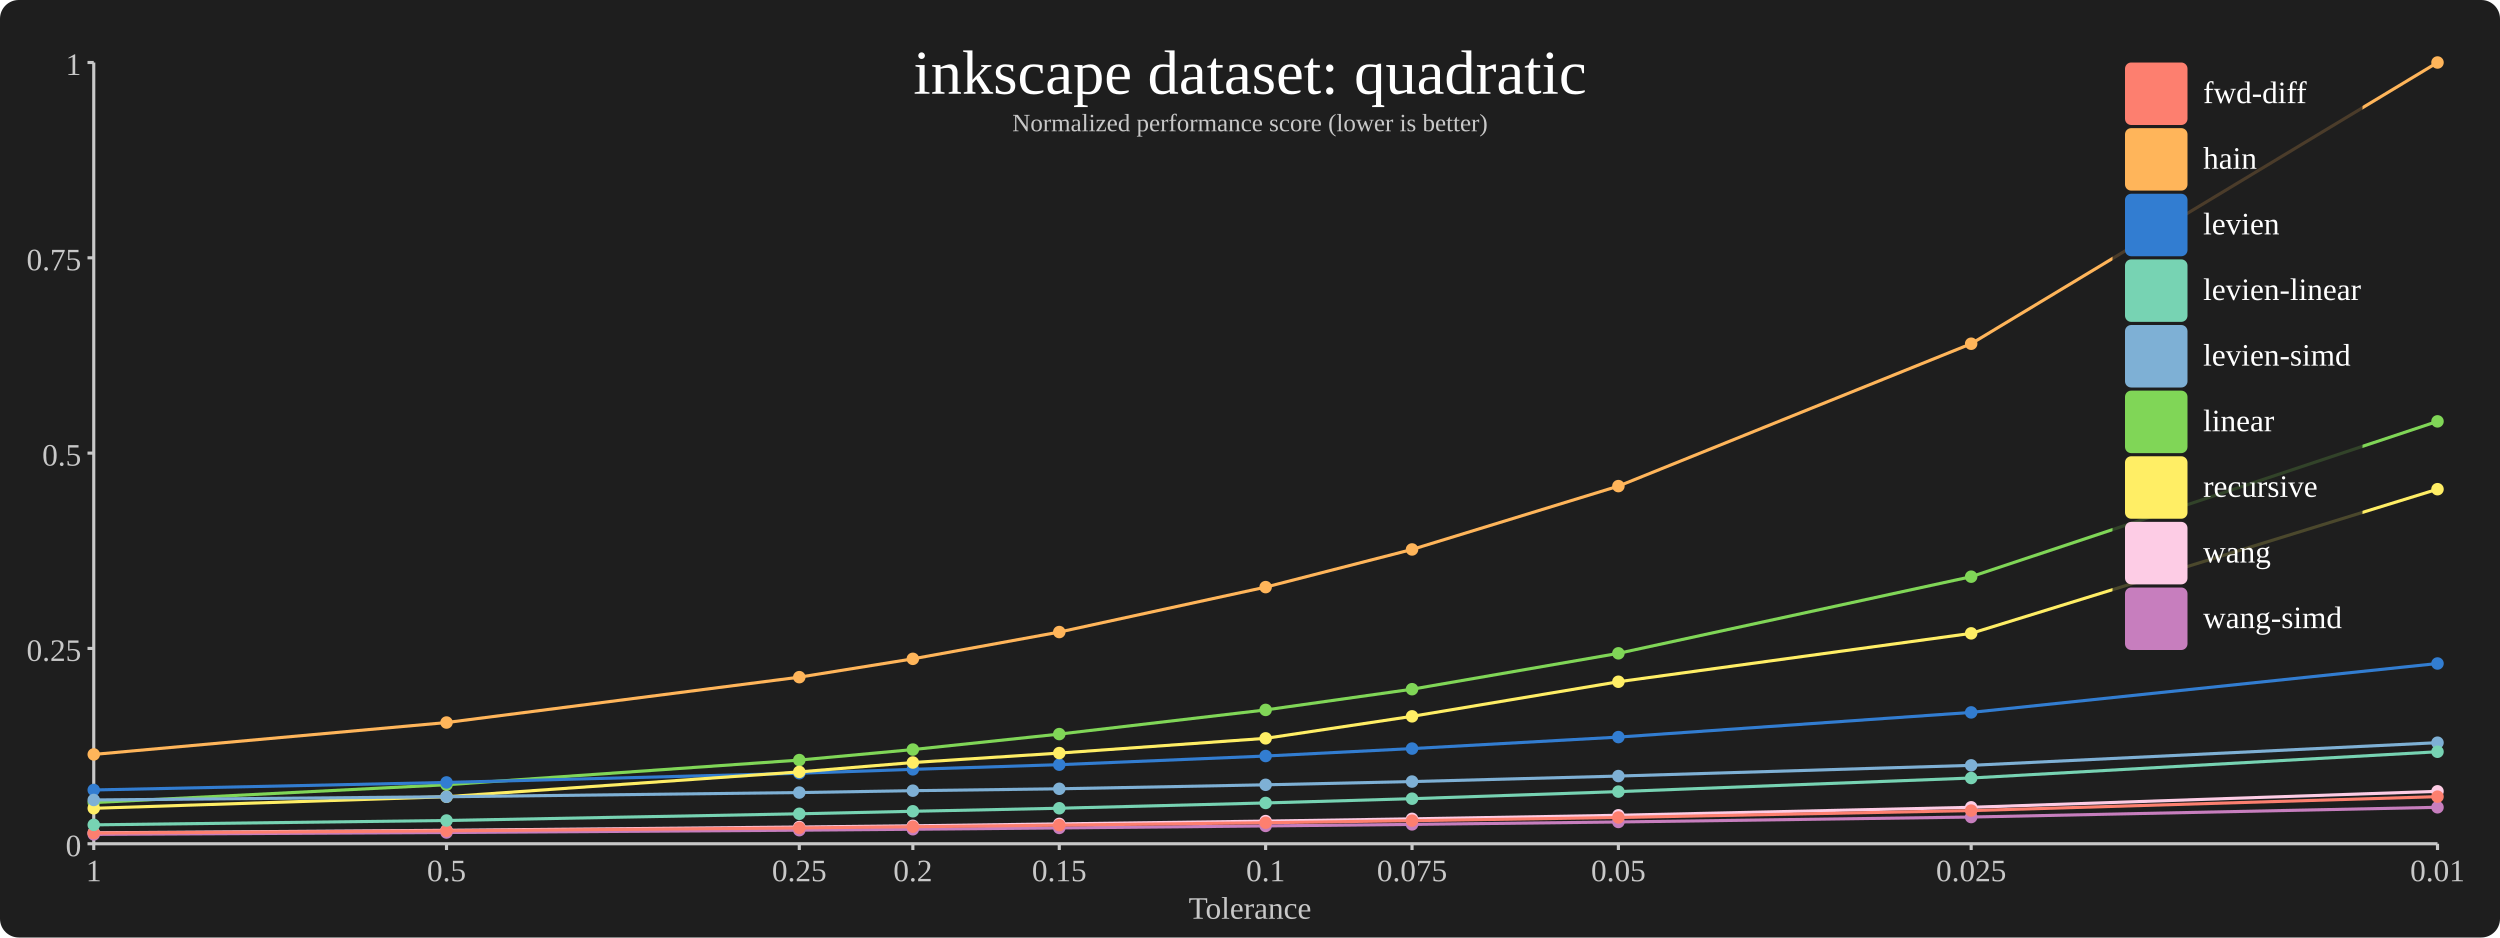
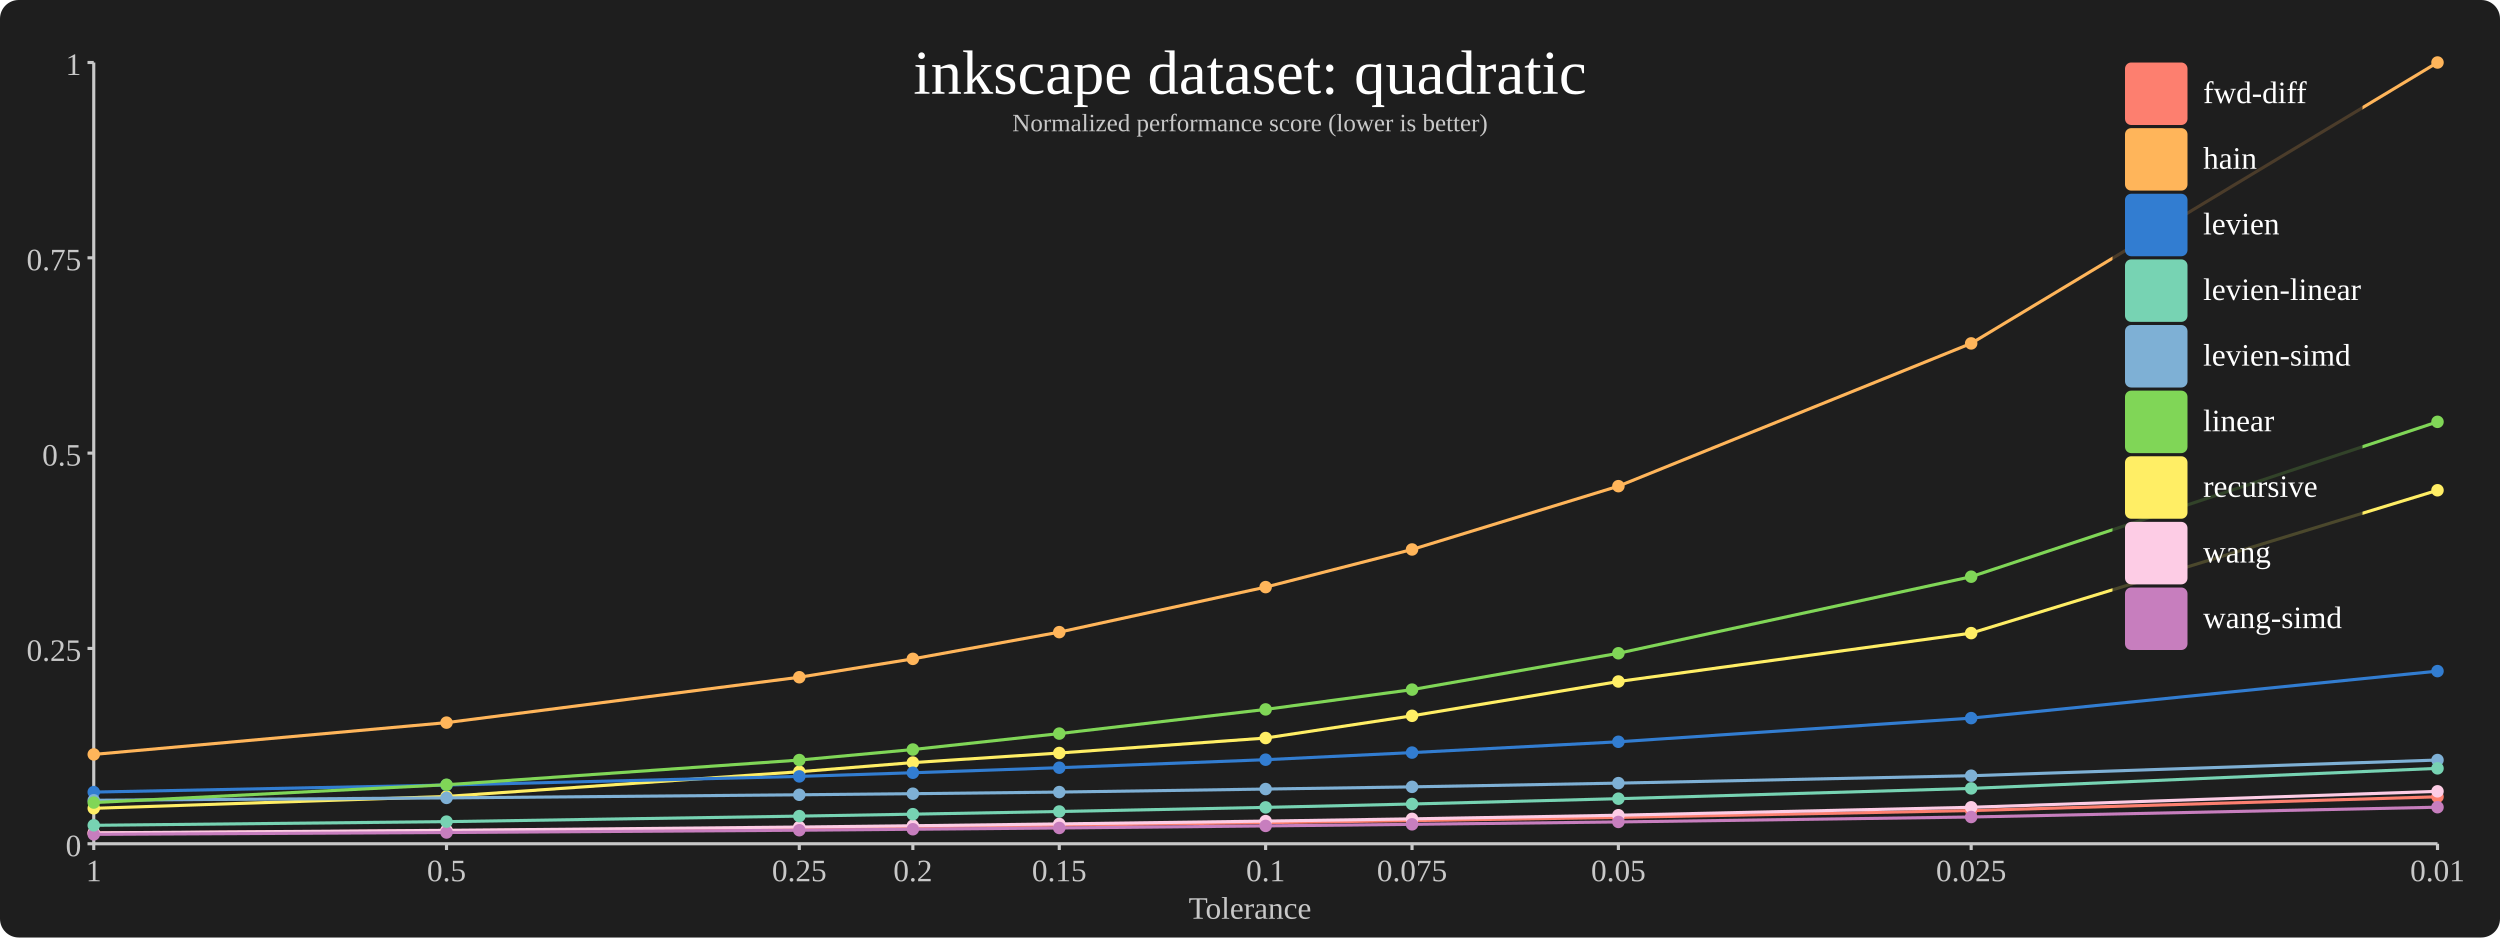
<svg xmlns="http://www.w3.org/2000/svg" viewBox="0 0 800 300">
  <rect x="0" y="0" width="800" height="300" ry="6" style="fill:rgb(30,30,30);stroke:none;fill-opacity:1;stroke-opacity:1;" />
  <path d="M 30 20 L 30 270" style="stroke:rgb(200,200,200);stroke-width:1" />
  <path d="M 30 270 L 780 270" style="stroke:rgb(200,200,200);stroke-width:1" />
  <path d="M 780 270 L 780 272" style="stroke:rgb(200,200,200);stroke-width:1" />
  <text x="780" y="282" style="font-size:10px;fill:rgb(200,200,200);text-anchor:middle;text-align:center;"> 0.01 </text>
  <path d="M 630.772 270 L 630.772 272" style="stroke:rgb(200,200,200);stroke-width:1" />
  <text x="630.772" y="282" style="font-size:10px;fill:rgb(200,200,200);text-anchor:middle;text-align:center;"> 0.025 </text>
  <path d="M 517.886 270 L 517.886 272" style="stroke:rgb(200,200,200);stroke-width:1" />
  <text x="517.886" y="282" style="font-size:10px;fill:rgb(200,200,200);text-anchor:middle;text-align:center;"> 0.05 </text>
  <path d="M 451.852 270 L 451.852 272" style="stroke:rgb(200,200,200);stroke-width:1" />
  <text x="451.852" y="282" style="font-size:10px;fill:rgb(200,200,200);text-anchor:middle;text-align:center;"> 0.075 </text>
  <path d="M 405 270 L 405 272" style="stroke:rgb(200,200,200);stroke-width:1" />
  <text x="405" y="282" style="font-size:10px;fill:rgb(200,200,200);text-anchor:middle;text-align:center;"> 0.1 </text>
  <path d="M 338.966 270 L 338.966 272" style="stroke:rgb(200,200,200);stroke-width:1" />
  <text x="338.966" y="282" style="font-size:10px;fill:rgb(200,200,200);text-anchor:middle;text-align:center;"> 0.15 </text>
  <path d="M 292.114 270 L 292.114 272" style="stroke:rgb(200,200,200);stroke-width:1" />
  <text x="292.114" y="282" style="font-size:10px;fill:rgb(200,200,200);text-anchor:middle;text-align:center;"> 0.2 </text>
  <path d="M 255.773 270 L 255.773 272" style="stroke:rgb(200,200,200);stroke-width:1" />
  <text x="255.773" y="282" style="font-size:10px;fill:rgb(200,200,200);text-anchor:middle;text-align:center;"> 0.25 </text>
  <path d="M 142.886 270 L 142.886 272" style="stroke:rgb(200,200,200);stroke-width:1" />
  <text x="142.886" y="282" style="font-size:10px;fill:rgb(200,200,200);text-anchor:middle;text-align:center;"> 0.5 </text>
  <path d="M 30 270 L 30 272" style="stroke:rgb(200,200,200);stroke-width:1" />
  <text x="30" y="282" style="font-size:10px;fill:rgb(200,200,200);text-anchor:middle;text-align:center;"> 1 </text>
  <path d="M 28 270 L 30 270" style="stroke:rgb(200,200,200);stroke-width:1" />
  <text x="26" y="274" style="font-size:10px;fill:rgb(200,200,200);text-anchor:end;text-align:right;"> 0 </text>
  <path d="M 28 207.5 L 30 207.5" style="stroke:rgb(200,200,200);stroke-width:1" />
  <text x="26" y="211.5" style="font-size:10px;fill:rgb(200,200,200);text-anchor:end;text-align:right;"> 0.25 </text>
  <path d="M 28 145 L 30 145" style="stroke:rgb(200,200,200);stroke-width:1" />
  <text x="26" y="149" style="font-size:10px;fill:rgb(200,200,200);text-anchor:end;text-align:right;"> 0.5 </text>
  <path d="M 28 82.5 L 30 82.5" style="stroke:rgb(200,200,200);stroke-width:1" />
  <text x="26" y="86.5" style="font-size:10px;fill:rgb(200,200,200);text-anchor:end;text-align:right;"> 0.75 </text>
  <path d="M 28 20 L 30 20" style="stroke:rgb(200,200,200);stroke-width:1" />
  <text x="26" y="24" style="font-size:10px;fill:rgb(200,200,200);text-anchor:end;text-align:right;"> 1 </text>
  <text x="400" y="294" style="font-size:10px;fill:rgb(200,200,200);text-anchor:middle;text-align:center;"> Tolerance </text>
-   <circle cx="780" cy="253.22" r="2" style="fill:rgb(253,204,229);stroke:none;fill-opacity:1;stroke-opacity:1;" />
-   <path d="M 780 253.22 L 630.772 258.335" style="stroke:rgb(253,204,229);stroke-width:1" />
-   <circle cx="630.772" cy="258.335" r="2" style="fill:rgb(253,204,229);stroke:none;fill-opacity:1;stroke-opacity:1;" />
-   <path d="M 630.772 258.335 L 517.886 260.887" style="stroke:rgb(253,204,229);stroke-width:1" />
-   <circle cx="517.886" cy="260.887" r="2" style="fill:rgb(253,204,229);stroke:none;fill-opacity:1;stroke-opacity:1;" />
-   <path d="M 517.886 260.887 L 451.852 262.033" style="stroke:rgb(253,204,229);stroke-width:1" />
-   <circle cx="451.852" cy="262.033" r="2" style="fill:rgb(253,204,229);stroke:none;fill-opacity:1;stroke-opacity:1;" />
-   <path d="M 451.852 262.033 L 405 262.75" style="stroke:rgb(253,204,229);stroke-width:1" />
+   <circle cx="780" cy="156.885" r="2" style="fill:rgb(255,238,101);stroke:none;fill-opacity:1;stroke-opacity:1;" />
+   <path d="M 780 156.885 L 630.772 202.597" style="stroke:rgb(255,238,101);stroke-width:1" />
+   <circle cx="630.772" cy="202.597" r="2" style="fill:rgb(255,238,101);stroke:none;fill-opacity:1;stroke-opacity:1;" />
+   <path d="M 630.772 202.597 L 517.886 218.077" style="stroke:rgb(255,238,101);stroke-width:1" />
+   <circle cx="517.886" cy="218.077" r="2" style="fill:rgb(255,238,101);stroke:none;fill-opacity:1;stroke-opacity:1;" />
+   <path d="M 517.886 218.077 L 451.852 229.062" style="stroke:rgb(255,238,101);stroke-width:1" />
+   <circle cx="451.852" cy="229.062" r="2" style="fill:rgb(255,238,101);stroke:none;fill-opacity:1;stroke-opacity:1;" />
+   <path d="M 451.852 229.062 L 405 236.167" style="stroke:rgb(255,238,101);stroke-width:1" />
+   <circle cx="405" cy="236.167" r="2" style="fill:rgb(255,238,101);stroke:none;fill-opacity:1;stroke-opacity:1;" />
+   <path d="M 405 236.167 L 338.966 240.963" style="stroke:rgb(255,238,101);stroke-width:1" />
+   <circle cx="338.966" cy="240.963" r="2" style="fill:rgb(255,238,101);stroke:none;fill-opacity:1;stroke-opacity:1;" />
+   <path d="M 338.966 240.963 L 292.114 244.022" style="stroke:rgb(255,238,101);stroke-width:1" />
+   <circle cx="292.114" cy="244.022" r="2" style="fill:rgb(255,238,101);stroke:none;fill-opacity:1;stroke-opacity:1;" />
+   <path d="M 292.114 244.022 L 255.773 246.95" style="stroke:rgb(255,238,101);stroke-width:1" />
+   <circle cx="255.773" cy="246.95" r="2" style="fill:rgb(255,238,101);stroke:none;fill-opacity:1;stroke-opacity:1;" />
+   <path d="M 255.773 246.95 L 142.886 254.86" style="stroke:rgb(255,238,101);stroke-width:1" />
+   <circle cx="142.886" cy="254.86" r="2" style="fill:rgb(255,238,101);stroke:none;fill-opacity:1;stroke-opacity:1;" />
+   <path d="M 142.886 254.86 L 30 258.66" style="stroke:rgb(255,238,101);stroke-width:1" />
+   <circle cx="30" cy="258.66" r="2" style="fill:rgb(255,238,101);stroke:none;fill-opacity:1;stroke-opacity:1;" />
+   <circle cx="780" cy="20" r="2" style="fill:rgb(255,181,90);stroke:none;fill-opacity:1;stroke-opacity:1;" />
+   <path d="M 780 20 L 630.772 109.888" style="stroke:rgb(255,181,90);stroke-width:1" />
+   <circle cx="630.772" cy="109.888" r="2" style="fill:rgb(255,181,90);stroke:none;fill-opacity:1;stroke-opacity:1;" />
+   <path d="M 630.772 109.888 L 517.886 155.573" style="stroke:rgb(255,181,90);stroke-width:1" />
+   <circle cx="517.886" cy="155.573" r="2" style="fill:rgb(255,181,90);stroke:none;fill-opacity:1;stroke-opacity:1;" />
+   <path d="M 517.886 155.573 L 451.852 175.83" style="stroke:rgb(255,181,90);stroke-width:1" />
+   <circle cx="451.852" cy="175.83" r="2" style="fill:rgb(255,181,90);stroke:none;fill-opacity:1;stroke-opacity:1;" />
+   <path d="M 451.852 175.83 L 405 187.873" style="stroke:rgb(255,181,90);stroke-width:1" />
+   <circle cx="405" cy="187.873" r="2" style="fill:rgb(255,181,90);stroke:none;fill-opacity:1;stroke-opacity:1;" />
+   <path d="M 405 187.873 L 338.966 202.282" style="stroke:rgb(255,181,90);stroke-width:1" />
+   <circle cx="338.966" cy="202.282" r="2" style="fill:rgb(255,181,90);stroke:none;fill-opacity:1;stroke-opacity:1;" />
+   <path d="M 338.966 202.282 L 292.114 210.835" style="stroke:rgb(255,181,90);stroke-width:1" />
+   <circle cx="292.114" cy="210.835" r="2" style="fill:rgb(255,181,90);stroke:none;fill-opacity:1;stroke-opacity:1;" />
+   <path d="M 292.114 210.835 L 255.773 216.713" style="stroke:rgb(255,181,90);stroke-width:1" />
+   <circle cx="255.773" cy="216.713" r="2" style="fill:rgb(255,181,90);stroke:none;fill-opacity:1;stroke-opacity:1;" />
+   <path d="M 255.773 216.713 L 142.886 231.24" style="stroke:rgb(255,181,90);stroke-width:1" />
+   <circle cx="142.886" cy="231.24" r="2" style="fill:rgb(255,181,90);stroke:none;fill-opacity:1;stroke-opacity:1;" />
+   <path d="M 142.886 231.24 L 30 241.415" style="stroke:rgb(255,181,90);stroke-width:1" />
+   <circle cx="30" cy="241.415" r="2" style="fill:rgb(255,181,90);stroke:none;fill-opacity:1;stroke-opacity:1;" />
+   <circle cx="780" cy="214.755" r="2" style="fill:rgb(50,125,209);stroke:none;fill-opacity:1;stroke-opacity:1;" />
+   <path d="M 780 214.755 L 630.772 229.795" style="stroke:rgb(50,125,209);stroke-width:1" />
+   <circle cx="630.772" cy="229.795" r="2" style="fill:rgb(50,125,209);stroke:none;fill-opacity:1;stroke-opacity:1;" />
+   <path d="M 630.772 229.795 L 517.886 237.37" style="stroke:rgb(50,125,209);stroke-width:1" />
+   <circle cx="517.886" cy="237.37" r="2" style="fill:rgb(50,125,209);stroke:none;fill-opacity:1;stroke-opacity:1;" />
+   <path d="M 517.886 237.37 L 451.852 240.827" style="stroke:rgb(50,125,209);stroke-width:1" />
+   <circle cx="451.852" cy="240.827" r="2" style="fill:rgb(50,125,209);stroke:none;fill-opacity:1;stroke-opacity:1;" />
+   <path d="M 451.852 240.827 L 405 243.1" style="stroke:rgb(50,125,209);stroke-width:1" />
+   <circle cx="405" cy="243.1" r="2" style="fill:rgb(50,125,209);stroke:none;fill-opacity:1;stroke-opacity:1;" />
+   <path d="M 405 243.1 L 338.966 245.66" style="stroke:rgb(50,125,209);stroke-width:1" />
+   <circle cx="338.966" cy="245.66" r="2" style="fill:rgb(50,125,209);stroke:none;fill-opacity:1;stroke-opacity:1;" />
+   <path d="M 338.966 245.66 L 292.114 247.28" style="stroke:rgb(50,125,209);stroke-width:1" />
+   <circle cx="292.114" cy="247.28" r="2" style="fill:rgb(50,125,209);stroke:none;fill-opacity:1;stroke-opacity:1;" />
+   <path d="M 292.114 247.28 L 255.773 248.445" style="stroke:rgb(50,125,209);stroke-width:1" />
+   <circle cx="255.773" cy="248.445" r="2" style="fill:rgb(50,125,209);stroke:none;fill-opacity:1;stroke-opacity:1;" />
+   <path d="M 255.773 248.445 L 142.886 251.213" style="stroke:rgb(50,125,209);stroke-width:1" />
+   <circle cx="142.886" cy="251.213" r="2" style="fill:rgb(50,125,209);stroke:none;fill-opacity:1;stroke-opacity:1;" />
+   <path d="M 142.886 251.213 L 30 253.468" style="stroke:rgb(50,125,209);stroke-width:1" />
+   <circle cx="30" cy="253.468" r="2" style="fill:rgb(50,125,209);stroke:none;fill-opacity:1;stroke-opacity:1;" />
+   <circle cx="780" cy="243.213" r="2" style="fill:rgb(126,176,213);stroke:none;fill-opacity:1;stroke-opacity:1;" />
+   <path d="M 780 243.213 L 630.772 248.225" style="stroke:rgb(126,176,213);stroke-width:1" />
+   <circle cx="630.772" cy="248.225" r="2" style="fill:rgb(126,176,213);stroke:none;fill-opacity:1;stroke-opacity:1;" />
+   <path d="M 630.772 248.225 L 517.886 250.6" style="stroke:rgb(126,176,213);stroke-width:1" />
+   <circle cx="517.886" cy="250.6" r="2" style="fill:rgb(126,176,213);stroke:none;fill-opacity:1;stroke-opacity:1;" />
+   <path d="M 517.886 250.6 L 451.852 251.795" style="stroke:rgb(126,176,213);stroke-width:1" />
+   <circle cx="451.852" cy="251.795" r="2" style="fill:rgb(126,176,213);stroke:none;fill-opacity:1;stroke-opacity:1;" />
+   <path d="M 451.852 251.795 L 405 252.498" style="stroke:rgb(126,176,213);stroke-width:1" />
+   <circle cx="405" cy="252.498" r="2" style="fill:rgb(126,176,213);stroke:none;fill-opacity:1;stroke-opacity:1;" />
+   <path d="M 405 252.498 L 338.966 253.463" style="stroke:rgb(126,176,213);stroke-width:1" />
+   <circle cx="338.966" cy="253.463" r="2" style="fill:rgb(126,176,213);stroke:none;fill-opacity:1;stroke-opacity:1;" />
+   <path d="M 338.966 253.463 L 292.114 253.98" style="stroke:rgb(126,176,213);stroke-width:1" />
+   <circle cx="292.114" cy="253.98" r="2" style="fill:rgb(126,176,213);stroke:none;fill-opacity:1;stroke-opacity:1;" />
+   <path d="M 292.114 253.98 L 255.773 254.333" style="stroke:rgb(126,176,213);stroke-width:1" />
+   <circle cx="255.773" cy="254.333" r="2" style="fill:rgb(126,176,213);stroke:none;fill-opacity:1;stroke-opacity:1;" />
+   <path d="M 255.773 254.333 L 142.886 255.325" style="stroke:rgb(126,176,213);stroke-width:1" />
+   <circle cx="142.886" cy="255.325" r="2" style="fill:rgb(126,176,213);stroke:none;fill-opacity:1;stroke-opacity:1;" />
+   <path d="M 142.886 255.325 L 30 256.087" style="stroke:rgb(126,176,213);stroke-width:1" />
+   <circle cx="30" cy="256.087" r="2" style="fill:rgb(126,176,213);stroke:none;fill-opacity:1;stroke-opacity:1;" />
+   <circle cx="780" cy="254.977" r="2" style="fill:rgb(253,127,111);stroke:none;fill-opacity:1;stroke-opacity:1;" />
+   <path d="M 780 254.977 L 630.772 259.377" style="stroke:rgb(253,127,111);stroke-width:1" />
+   <circle cx="630.772" cy="259.377" r="2" style="fill:rgb(253,127,111);stroke:none;fill-opacity:1;stroke-opacity:1;" />
+   <path d="M 630.772 259.377 L 517.886 261.572" style="stroke:rgb(253,127,111);stroke-width:1" />
+   <circle cx="517.886" cy="261.572" r="2" style="fill:rgb(253,127,111);stroke:none;fill-opacity:1;stroke-opacity:1;" />
+   <path d="M 517.886 261.572 L 451.852 262.59" style="stroke:rgb(253,127,111);stroke-width:1" />
+   <circle cx="451.852" cy="262.59" r="2" style="fill:rgb(253,127,111);stroke:none;fill-opacity:1;stroke-opacity:1;" />
+   <path d="M 451.852 262.59 L 405 263.24" style="stroke:rgb(253,127,111);stroke-width:1" />
+   <circle cx="405" cy="263.24" r="2" style="fill:rgb(253,127,111);stroke:none;fill-opacity:1;stroke-opacity:1;" />
+   <path d="M 405 263.24 L 338.966 264.072" style="stroke:rgb(253,127,111);stroke-width:1" />
+   <circle cx="338.966" cy="264.072" r="2" style="fill:rgb(253,127,111);stroke:none;fill-opacity:1;stroke-opacity:1;" />
+   <path d="M 338.966 264.072 L 292.114 264.565" style="stroke:rgb(253,127,111);stroke-width:1" />
+   <circle cx="292.114" cy="264.565" r="2" style="fill:rgb(253,127,111);stroke:none;fill-opacity:1;stroke-opacity:1;" />
+   <path d="M 292.114 264.565 L 255.773 264.933" style="stroke:rgb(253,127,111);stroke-width:1" />
+   <circle cx="255.773" cy="264.933" r="2" style="fill:rgb(253,127,111);stroke:none;fill-opacity:1;stroke-opacity:1;" />
+   <path d="M 255.773 264.933 L 142.886 265.853" style="stroke:rgb(253,127,111);stroke-width:1" />
+   <circle cx="142.886" cy="265.853" r="2" style="fill:rgb(253,127,111);stroke:none;fill-opacity:1;stroke-opacity:1;" />
+   <path d="M 142.886 265.853 L 30 266.59" style="stroke:rgb(253,127,111);stroke-width:1" />
+   <circle cx="30" cy="266.59" r="2" style="fill:rgb(253,127,111);stroke:none;fill-opacity:1;stroke-opacity:1;" />
+   <circle cx="780" cy="253.225" r="2" style="fill:rgb(253,204,229);stroke:none;fill-opacity:1;stroke-opacity:1;" />
+   <path d="M 780 253.225 L 630.772 258.33" style="stroke:rgb(253,204,229);stroke-width:1" />
+   <circle cx="630.772" cy="258.33" r="2" style="fill:rgb(253,204,229);stroke:none;fill-opacity:1;stroke-opacity:1;" />
+   <path d="M 630.772 258.33 L 517.886 260.87" style="stroke:rgb(253,204,229);stroke-width:1" />
+   <circle cx="517.886" cy="260.87" r="2" style="fill:rgb(253,204,229);stroke:none;fill-opacity:1;stroke-opacity:1;" />
+   <path d="M 517.886 260.87 L 451.852 262.035" style="stroke:rgb(253,204,229);stroke-width:1" />
+   <circle cx="451.852" cy="262.035" r="2" style="fill:rgb(253,204,229);stroke:none;fill-opacity:1;stroke-opacity:1;" />
+   <path d="M 451.852 262.035 L 405 262.75" style="stroke:rgb(253,204,229);stroke-width:1" />
  <circle cx="405" cy="262.75" r="2" style="fill:rgb(253,204,229);stroke:none;fill-opacity:1;stroke-opacity:1;" />
-   <path d="M 405 262.75 L 338.966 263.647" style="stroke:rgb(253,204,229);stroke-width:1" />
-   <circle cx="338.966" cy="263.647" r="2" style="fill:rgb(253,204,229);stroke:none;fill-opacity:1;stroke-opacity:1;" />
-   <path d="M 338.966 263.647 L 292.114 264.257" style="stroke:rgb(253,204,229);stroke-width:1" />
-   <circle cx="292.114" cy="264.257" r="2" style="fill:rgb(253,204,229);stroke:none;fill-opacity:1;stroke-opacity:1;" />
-   <path d="M 292.114 264.257 L 255.773 264.65" style="stroke:rgb(253,204,229);stroke-width:1" />
-   <circle cx="255.773" cy="264.65" r="2" style="fill:rgb(253,204,229);stroke:none;fill-opacity:1;stroke-opacity:1;" />
-   <path d="M 255.773 264.65 L 142.886 265.695" style="stroke:rgb(253,204,229);stroke-width:1" />
-   <circle cx="142.886" cy="265.695" r="2" style="fill:rgb(253,204,229);stroke:none;fill-opacity:1;stroke-opacity:1;" />
-   <path d="M 142.886 265.695 L 30 266.502" style="stroke:rgb(253,204,229);stroke-width:1" />
-   <circle cx="30" cy="266.502" r="2" style="fill:rgb(253,204,229);stroke:none;fill-opacity:1;stroke-opacity:1;" />
-   <circle cx="780" cy="258.335" r="2" style="fill:rgb(199,126,190);stroke:none;fill-opacity:1;stroke-opacity:1;" />
-   <path d="M 780 258.335 L 630.772 261.452" style="stroke:rgb(199,126,190);stroke-width:1" />
-   <circle cx="630.772" cy="261.452" r="2" style="fill:rgb(199,126,190);stroke:none;fill-opacity:1;stroke-opacity:1;" />
-   <path d="M 630.772 261.452 L 517.886 263.03" style="stroke:rgb(199,126,190);stroke-width:1" />
-   <circle cx="517.886" cy="263.03" r="2" style="fill:rgb(199,126,190);stroke:none;fill-opacity:1;stroke-opacity:1;" />
-   <path d="M 517.886 263.03 L 451.852 263.805" style="stroke:rgb(199,126,190);stroke-width:1" />
-   <circle cx="451.852" cy="263.805" r="2" style="fill:rgb(199,126,190);stroke:none;fill-opacity:1;stroke-opacity:1;" />
-   <path d="M 451.852 263.805 L 405 264.295" style="stroke:rgb(199,126,190);stroke-width:1" />
-   <circle cx="405" cy="264.295" r="2" style="fill:rgb(199,126,190);stroke:none;fill-opacity:1;stroke-opacity:1;" />
-   <path d="M 405 264.295 L 338.966 264.938" style="stroke:rgb(199,126,190);stroke-width:1" />
-   <circle cx="338.966" cy="264.938" r="2" style="fill:rgb(199,126,190);stroke:none;fill-opacity:1;stroke-opacity:1;" />
-   <path d="M 338.966 264.938 L 292.114 265.36" style="stroke:rgb(199,126,190);stroke-width:1" />
+   <path d="M 405 262.75 L 338.966 263.655" style="stroke:rgb(253,204,229);stroke-width:1" />
+   <circle cx="338.966" cy="263.655" r="2" style="fill:rgb(253,204,229);stroke:none;fill-opacity:1;stroke-opacity:1;" />
+   <path d="M 338.966 263.655 L 292.114 264.238" style="stroke:rgb(253,204,229);stroke-width:1" />
+   <circle cx="292.114" cy="264.238" r="2" style="fill:rgb(253,204,229);stroke:none;fill-opacity:1;stroke-opacity:1;" />
+   <path d="M 292.114 264.238 L 255.773 264.655" style="stroke:rgb(253,204,229);stroke-width:1" />
+   <circle cx="255.773" cy="264.655" r="2" style="fill:rgb(253,204,229);stroke:none;fill-opacity:1;stroke-opacity:1;" />
+   <path d="M 255.773 264.655 L 142.886 265.707" style="stroke:rgb(253,204,229);stroke-width:1" />
+   <circle cx="142.886" cy="265.707" r="2" style="fill:rgb(253,204,229);stroke:none;fill-opacity:1;stroke-opacity:1;" />
+   <path d="M 142.886 265.707 L 30 266.512" style="stroke:rgb(253,204,229);stroke-width:1" />
+   <circle cx="30" cy="266.512" r="2" style="fill:rgb(253,204,229);stroke:none;fill-opacity:1;stroke-opacity:1;" />
+   <circle cx="780" cy="134.988" r="2" style="fill:rgb(128,214,87);stroke:none;fill-opacity:1;stroke-opacity:1;" />
+   <path d="M 780 134.988 L 630.772 184.543" style="stroke:rgb(128,214,87);stroke-width:1" />
+   <circle cx="630.772" cy="184.543" r="2" style="fill:rgb(128,214,87);stroke:none;fill-opacity:1;stroke-opacity:1;" />
+   <path d="M 630.772 184.543 L 517.886 209.045" style="stroke:rgb(128,214,87);stroke-width:1" />
+   <circle cx="517.886" cy="209.045" r="2" style="fill:rgb(128,214,87);stroke:none;fill-opacity:1;stroke-opacity:1;" />
+   <path d="M 517.886 209.045 L 451.852 220.675" style="stroke:rgb(128,214,87);stroke-width:1" />
+   <circle cx="451.852" cy="220.675" r="2" style="fill:rgb(128,214,87);stroke:none;fill-opacity:1;stroke-opacity:1;" />
+   <path d="M 451.852 220.675 L 405 227.01" style="stroke:rgb(128,214,87);stroke-width:1" />
+   <circle cx="405" cy="227.01" r="2" style="fill:rgb(128,214,87);stroke:none;fill-opacity:1;stroke-opacity:1;" />
+   <path d="M 405 227.01 L 338.966 234.748" style="stroke:rgb(128,214,87);stroke-width:1" />
+   <circle cx="338.966" cy="234.748" r="2" style="fill:rgb(128,214,87);stroke:none;fill-opacity:1;stroke-opacity:1;" />
+   <path d="M 338.966 234.748 L 292.114 239.847" style="stroke:rgb(128,214,87);stroke-width:1" />
+   <circle cx="292.114" cy="239.847" r="2" style="fill:rgb(128,214,87);stroke:none;fill-opacity:1;stroke-opacity:1;" />
+   <path d="M 292.114 239.847 L 255.773 243.215" style="stroke:rgb(128,214,87);stroke-width:1" />
+   <circle cx="255.773" cy="243.215" r="2" style="fill:rgb(128,214,87);stroke:none;fill-opacity:1;stroke-opacity:1;" />
+   <path d="M 255.773 243.215 L 142.886 251.12" style="stroke:rgb(128,214,87);stroke-width:1" />
+   <circle cx="142.886" cy="251.12" r="2" style="fill:rgb(128,214,87);stroke:none;fill-opacity:1;stroke-opacity:1;" />
+   <path d="M 142.886 251.12 L 30 256.82" style="stroke:rgb(128,214,87);stroke-width:1" />
+   <circle cx="30" cy="256.82" r="2" style="fill:rgb(128,214,87);stroke:none;fill-opacity:1;stroke-opacity:1;" />
+   <circle cx="780" cy="258.305" r="2" style="fill:rgb(199,126,190);stroke:none;fill-opacity:1;stroke-opacity:1;" />
+   <path d="M 780 258.305 L 630.772 261.44" style="stroke:rgb(199,126,190);stroke-width:1" />
+   <circle cx="630.772" cy="261.44" r="2" style="fill:rgb(199,126,190);stroke:none;fill-opacity:1;stroke-opacity:1;" />
+   <path d="M 630.772 261.44 L 517.886 263.02" style="stroke:rgb(199,126,190);stroke-width:1" />
+   <circle cx="517.886" cy="263.02" r="2" style="fill:rgb(199,126,190);stroke:none;fill-opacity:1;stroke-opacity:1;" />
+   <path d="M 517.886 263.02 L 451.852 263.785" style="stroke:rgb(199,126,190);stroke-width:1" />
+   <circle cx="451.852" cy="263.785" r="2" style="fill:rgb(199,126,190);stroke:none;fill-opacity:1;stroke-opacity:1;" />
+   <path d="M 451.852 263.785 L 405 264.29" style="stroke:rgb(199,126,190);stroke-width:1" />
+   <circle cx="405" cy="264.29" r="2" style="fill:rgb(199,126,190);stroke:none;fill-opacity:1;stroke-opacity:1;" />
+   <path d="M 405 264.29 L 338.966 264.947" style="stroke:rgb(199,126,190);stroke-width:1" />
+   <circle cx="338.966" cy="264.947" r="2" style="fill:rgb(199,126,190);stroke:none;fill-opacity:1;stroke-opacity:1;" />
+   <path d="M 338.966 264.947 L 292.114 265.36" style="stroke:rgb(199,126,190);stroke-width:1" />
  <circle cx="292.114" cy="265.36" r="2" style="fill:rgb(199,126,190);stroke:none;fill-opacity:1;stroke-opacity:1;" />
-   <path d="M 292.114 265.36 L 255.773 265.66" style="stroke:rgb(199,126,190);stroke-width:1" />
-   <circle cx="255.773" cy="265.66" r="2" style="fill:rgb(199,126,190);stroke:none;fill-opacity:1;stroke-opacity:1;" />
-   <path d="M 255.773 265.66 L 142.886 266.4" style="stroke:rgb(199,126,190);stroke-width:1" />
+   <path d="M 292.114 265.36 L 255.773 265.673" style="stroke:rgb(199,126,190);stroke-width:1" />
+   <circle cx="255.773" cy="265.673" r="2" style="fill:rgb(199,126,190);stroke:none;fill-opacity:1;stroke-opacity:1;" />
+   <path d="M 255.773 265.673 L 142.886 266.4" style="stroke:rgb(199,126,190);stroke-width:1" />
  <circle cx="142.886" cy="266.4" r="2" style="fill:rgb(199,126,190);stroke:none;fill-opacity:1;stroke-opacity:1;" />
-   <path d="M 142.886 266.4 L 30 267.002" style="stroke:rgb(199,126,190);stroke-width:1" />
-   <circle cx="30" cy="267.002" r="2" style="fill:rgb(199,126,190);stroke:none;fill-opacity:1;stroke-opacity:1;" />
-   <circle cx="780" cy="134.838" r="2" style="fill:rgb(128,214,87);stroke:none;fill-opacity:1;stroke-opacity:1;" />
-   <path d="M 780 134.838 L 630.772 184.537" style="stroke:rgb(128,214,87);stroke-width:1" />
-   <circle cx="630.772" cy="184.537" r="2" style="fill:rgb(128,214,87);stroke:none;fill-opacity:1;stroke-opacity:1;" />
-   <path d="M 630.772 184.537 L 517.886 209.065" style="stroke:rgb(128,214,87);stroke-width:1" />
-   <circle cx="517.886" cy="209.065" r="2" style="fill:rgb(128,214,87);stroke:none;fill-opacity:1;stroke-opacity:1;" />
-   <path d="M 517.886 209.065 L 451.852 220.54" style="stroke:rgb(128,214,87);stroke-width:1" />
-   <circle cx="451.852" cy="220.54" r="2" style="fill:rgb(128,214,87);stroke:none;fill-opacity:1;stroke-opacity:1;" />
-   <path d="M 451.852 220.54 L 405 227.173" style="stroke:rgb(128,214,87);stroke-width:1" />
-   <circle cx="405" cy="227.173" r="2" style="fill:rgb(128,214,87);stroke:none;fill-opacity:1;stroke-opacity:1;" />
-   <path d="M 405 227.173 L 338.966 234.907" style="stroke:rgb(128,214,87);stroke-width:1" />
-   <circle cx="338.966" cy="234.907" r="2" style="fill:rgb(128,214,87);stroke:none;fill-opacity:1;stroke-opacity:1;" />
-   <path d="M 338.966 234.907 L 292.114 239.857" style="stroke:rgb(128,214,87);stroke-width:1" />
-   <circle cx="292.114" cy="239.857" r="2" style="fill:rgb(128,214,87);stroke:none;fill-opacity:1;stroke-opacity:1;" />
-   <path d="M 292.114 239.857 L 255.773 243.22" style="stroke:rgb(128,214,87);stroke-width:1" />
-   <circle cx="255.773" cy="243.22" r="2" style="fill:rgb(128,214,87);stroke:none;fill-opacity:1;stroke-opacity:1;" />
-   <path d="M 255.773 243.22 L 142.886 251.118" style="stroke:rgb(128,214,87);stroke-width:1" />
-   <circle cx="142.886" cy="251.118" r="2" style="fill:rgb(128,214,87);stroke:none;fill-opacity:1;stroke-opacity:1;" />
-   <path d="M 142.886 251.118 L 30 256.817" style="stroke:rgb(128,214,87);stroke-width:1" />
-   <circle cx="30" cy="256.817" r="2" style="fill:rgb(128,214,87);stroke:none;fill-opacity:1;stroke-opacity:1;" />
-   <circle cx="780" cy="20" r="2" style="fill:rgb(255,181,90);stroke:none;fill-opacity:1;stroke-opacity:1;" />
-   <path d="M 780 20 L 630.772 109.995" style="stroke:rgb(255,181,90);stroke-width:1" />
-   <circle cx="630.772" cy="109.995" r="2" style="fill:rgb(255,181,90);stroke:none;fill-opacity:1;stroke-opacity:1;" />
-   <path d="M 630.772 109.995 L 517.886 155.555" style="stroke:rgb(255,181,90);stroke-width:1" />
-   <circle cx="517.886" cy="155.555" r="2" style="fill:rgb(255,181,90);stroke:none;fill-opacity:1;stroke-opacity:1;" />
-   <path d="M 517.886 155.555 L 451.852 175.825" style="stroke:rgb(255,181,90);stroke-width:1" />
-   <circle cx="451.852" cy="175.825" r="2" style="fill:rgb(255,181,90);stroke:none;fill-opacity:1;stroke-opacity:1;" />
-   <path d="M 451.852 175.825 L 405 187.877" style="stroke:rgb(255,181,90);stroke-width:1" />
-   <circle cx="405" cy="187.877" r="2" style="fill:rgb(255,181,90);stroke:none;fill-opacity:1;stroke-opacity:1;" />
-   <path d="M 405 187.877 L 338.966 202.257" style="stroke:rgb(255,181,90);stroke-width:1" />
-   <circle cx="338.966" cy="202.257" r="2" style="fill:rgb(255,181,90);stroke:none;fill-opacity:1;stroke-opacity:1;" />
-   <path d="M 338.966 202.257 L 292.114 210.827" style="stroke:rgb(255,181,90);stroke-width:1" />
-   <circle cx="292.114" cy="210.827" r="2" style="fill:rgb(255,181,90);stroke:none;fill-opacity:1;stroke-opacity:1;" />
-   <path d="M 292.114 210.827 L 255.773 216.69" style="stroke:rgb(255,181,90);stroke-width:1" />
-   <circle cx="255.773" cy="216.69" r="2" style="fill:rgb(255,181,90);stroke:none;fill-opacity:1;stroke-opacity:1;" />
-   <path d="M 255.773 216.69 L 142.886 231.21" style="stroke:rgb(255,181,90);stroke-width:1" />
-   <circle cx="142.886" cy="231.21" r="2" style="fill:rgb(255,181,90);stroke:none;fill-opacity:1;stroke-opacity:1;" />
-   <path d="M 142.886 231.21 L 30 241.415" style="stroke:rgb(255,181,90);stroke-width:1" />
-   <circle cx="30" cy="241.415" r="2" style="fill:rgb(255,181,90);stroke:none;fill-opacity:1;stroke-opacity:1;" />
-   <circle cx="780" cy="254.93" r="2" style="fill:rgb(253,127,111);stroke:none;fill-opacity:1;stroke-opacity:1;" />
-   <path d="M 780 254.93 L 630.772 259.387" style="stroke:rgb(253,127,111);stroke-width:1" />
-   <circle cx="630.772" cy="259.387" r="2" style="fill:rgb(253,127,111);stroke:none;fill-opacity:1;stroke-opacity:1;" />
-   <path d="M 630.772 259.387 L 517.886 261.592" style="stroke:rgb(253,127,111);stroke-width:1" />
-   <circle cx="517.886" cy="261.592" r="2" style="fill:rgb(253,127,111);stroke:none;fill-opacity:1;stroke-opacity:1;" />
-   <path d="M 517.886 261.592 L 451.852 262.608" style="stroke:rgb(253,127,111);stroke-width:1" />
-   <circle cx="451.852" cy="262.608" r="2" style="fill:rgb(253,127,111);stroke:none;fill-opacity:1;stroke-opacity:1;" />
-   <path d="M 451.852 262.608 L 405 263.265" style="stroke:rgb(253,127,111);stroke-width:1" />
-   <circle cx="405" cy="263.265" r="2" style="fill:rgb(253,127,111);stroke:none;fill-opacity:1;stroke-opacity:1;" />
-   <path d="M 405 263.265 L 338.966 264.048" style="stroke:rgb(253,127,111);stroke-width:1" />
-   <circle cx="338.966" cy="264.048" r="2" style="fill:rgb(253,127,111);stroke:none;fill-opacity:1;stroke-opacity:1;" />
-   <path d="M 338.966 264.048 L 292.114 264.553" style="stroke:rgb(253,127,111);stroke-width:1" />
-   <circle cx="292.114" cy="264.553" r="2" style="fill:rgb(253,127,111);stroke:none;fill-opacity:1;stroke-opacity:1;" />
-   <path d="M 292.114 264.553 L 255.773 264.94" style="stroke:rgb(253,127,111);stroke-width:1" />
-   <circle cx="255.773" cy="264.94" r="2" style="fill:rgb(253,127,111);stroke:none;fill-opacity:1;stroke-opacity:1;" />
-   <path d="M 255.773 264.94 L 142.886 265.858" style="stroke:rgb(253,127,111);stroke-width:1" />
-   <circle cx="142.886" cy="265.858" r="2" style="fill:rgb(253,127,111);stroke:none;fill-opacity:1;stroke-opacity:1;" />
-   <path d="M 142.886 265.858 L 30 266.587" style="stroke:rgb(253,127,111);stroke-width:1" />
-   <circle cx="30" cy="266.587" r="2" style="fill:rgb(253,127,111);stroke:none;fill-opacity:1;stroke-opacity:1;" />
-   <circle cx="780" cy="212.32" r="2" style="fill:rgb(50,125,209);stroke:none;fill-opacity:1;stroke-opacity:1;" />
-   <path d="M 780 212.32 L 630.772 227.968" style="stroke:rgb(50,125,209);stroke-width:1" />
-   <circle cx="630.772" cy="227.968" r="2" style="fill:rgb(50,125,209);stroke:none;fill-opacity:1;stroke-opacity:1;" />
-   <path d="M 630.772 227.968 L 517.886 235.868" style="stroke:rgb(50,125,209);stroke-width:1" />
-   <circle cx="517.886" cy="235.868" r="2" style="fill:rgb(50,125,209);stroke:none;fill-opacity:1;stroke-opacity:1;" />
-   <path d="M 517.886 235.868 L 451.852 239.545" style="stroke:rgb(50,125,209);stroke-width:1" />
-   <circle cx="451.852" cy="239.545" r="2" style="fill:rgb(50,125,209);stroke:none;fill-opacity:1;stroke-opacity:1;" />
-   <path d="M 451.852 239.545 L 405 241.925" style="stroke:rgb(50,125,209);stroke-width:1" />
-   <circle cx="405" cy="241.925" r="2" style="fill:rgb(50,125,209);stroke:none;fill-opacity:1;stroke-opacity:1;" />
-   <path d="M 405 241.925 L 338.966 244.697" style="stroke:rgb(50,125,209);stroke-width:1" />
-   <circle cx="338.966" cy="244.697" r="2" style="fill:rgb(50,125,209);stroke:none;fill-opacity:1;stroke-opacity:1;" />
-   <path d="M 338.966 244.697 L 292.114 246.19" style="stroke:rgb(50,125,209);stroke-width:1" />
-   <circle cx="292.114" cy="246.19" r="2" style="fill:rgb(50,125,209);stroke:none;fill-opacity:1;stroke-opacity:1;" />
-   <path d="M 292.114 246.19 L 255.773 247.435" style="stroke:rgb(50,125,209);stroke-width:1" />
-   <circle cx="255.773" cy="247.435" r="2" style="fill:rgb(50,125,209);stroke:none;fill-opacity:1;stroke-opacity:1;" />
-   <path d="M 255.773 247.435 L 142.886 250.38" style="stroke:rgb(50,125,209);stroke-width:1" />
-   <circle cx="142.886" cy="250.38" r="2" style="fill:rgb(50,125,209);stroke:none;fill-opacity:1;stroke-opacity:1;" />
-   <path d="M 142.886 250.38 L 30 252.79" style="stroke:rgb(50,125,209);stroke-width:1" />
-   <circle cx="30" cy="252.79" r="2" style="fill:rgb(50,125,209);stroke:none;fill-opacity:1;stroke-opacity:1;" />
-   <circle cx="780" cy="156.543" r="2" style="fill:rgb(255,238,101);stroke:none;fill-opacity:1;stroke-opacity:1;" />
-   <path d="M 780 156.543 L 630.772 202.675" style="stroke:rgb(255,238,101);stroke-width:1" />
-   <circle cx="630.772" cy="202.675" r="2" style="fill:rgb(255,238,101);stroke:none;fill-opacity:1;stroke-opacity:1;" />
-   <path d="M 630.772 202.675 L 517.886 218.157" style="stroke:rgb(255,238,101);stroke-width:1" />
-   <circle cx="517.886" cy="218.157" r="2" style="fill:rgb(255,238,101);stroke:none;fill-opacity:1;stroke-opacity:1;" />
-   <path d="M 517.886 218.157 L 451.852 229.228" style="stroke:rgb(255,238,101);stroke-width:1" />
-   <circle cx="451.852" cy="229.228" r="2" style="fill:rgb(255,238,101);stroke:none;fill-opacity:1;stroke-opacity:1;" />
-   <path d="M 451.852 229.228 L 405 236.268" style="stroke:rgb(255,238,101);stroke-width:1" />
-   <circle cx="405" cy="236.268" r="2" style="fill:rgb(255,238,101);stroke:none;fill-opacity:1;stroke-opacity:1;" />
-   <path d="M 405 236.268 L 338.966 240.985" style="stroke:rgb(255,238,101);stroke-width:1" />
-   <circle cx="338.966" cy="240.985" r="2" style="fill:rgb(255,238,101);stroke:none;fill-opacity:1;stroke-opacity:1;" />
-   <path d="M 338.966 240.985 L 292.114 244.007" style="stroke:rgb(255,238,101);stroke-width:1" />
-   <circle cx="292.114" cy="244.007" r="2" style="fill:rgb(255,238,101);stroke:none;fill-opacity:1;stroke-opacity:1;" />
-   <path d="M 292.114 244.007 L 255.773 247.005" style="stroke:rgb(255,238,101);stroke-width:1" />
-   <circle cx="255.773" cy="247.005" r="2" style="fill:rgb(255,238,101);stroke:none;fill-opacity:1;stroke-opacity:1;" />
-   <path d="M 255.773 247.005 L 142.886 254.947" style="stroke:rgb(255,238,101);stroke-width:1" />
-   <circle cx="142.886" cy="254.947" r="2" style="fill:rgb(255,238,101);stroke:none;fill-opacity:1;stroke-opacity:1;" />
-   <path d="M 142.886 254.947 L 30 258.652" style="stroke:rgb(255,238,101);stroke-width:1" />
-   <circle cx="30" cy="258.652" r="2" style="fill:rgb(255,238,101);stroke:none;fill-opacity:1;stroke-opacity:1;" />
-   <circle cx="780" cy="237.657" r="2" style="fill:rgb(126,176,213);stroke:none;fill-opacity:1;stroke-opacity:1;" />
-   <path d="M 780 237.657 L 630.772 244.91" style="stroke:rgb(126,176,213);stroke-width:1" />
-   <circle cx="630.772" cy="244.91" r="2" style="fill:rgb(126,176,213);stroke:none;fill-opacity:1;stroke-opacity:1;" />
-   <path d="M 630.772 244.91 L 517.886 248.338" style="stroke:rgb(126,176,213);stroke-width:1" />
-   <circle cx="517.886" cy="248.338" r="2" style="fill:rgb(126,176,213);stroke:none;fill-opacity:1;stroke-opacity:1;" />
-   <path d="M 517.886 248.338 L 451.852 250.1" style="stroke:rgb(126,176,213);stroke-width:1" />
-   <circle cx="451.852" cy="250.1" r="2" style="fill:rgb(126,176,213);stroke:none;fill-opacity:1;stroke-opacity:1;" />
-   <path d="M 451.852 250.1 L 405 251.137" style="stroke:rgb(126,176,213);stroke-width:1" />
-   <circle cx="405" cy="251.137" r="2" style="fill:rgb(126,176,213);stroke:none;fill-opacity:1;stroke-opacity:1;" />
-   <path d="M 405 251.137 L 338.966 252.415" style="stroke:rgb(126,176,213);stroke-width:1" />
-   <circle cx="338.966" cy="252.415" r="2" style="fill:rgb(126,176,213);stroke:none;fill-opacity:1;stroke-opacity:1;" />
-   <path d="M 338.966 252.415 L 292.114 253.018" style="stroke:rgb(126,176,213);stroke-width:1" />
-   <circle cx="292.114" cy="253.018" r="2" style="fill:rgb(126,176,213);stroke:none;fill-opacity:1;stroke-opacity:1;" />
-   <path d="M 292.114 253.018 L 255.773 253.618" style="stroke:rgb(126,176,213);stroke-width:1" />
-   <circle cx="255.773" cy="253.618" r="2" style="fill:rgb(126,176,213);stroke:none;fill-opacity:1;stroke-opacity:1;" />
-   <path d="M 255.773 253.618 L 142.886 254.963" style="stroke:rgb(126,176,213);stroke-width:1" />
-   <circle cx="142.886" cy="254.963" r="2" style="fill:rgb(126,176,213);stroke:none;fill-opacity:1;stroke-opacity:1;" />
-   <path d="M 142.886 254.963 L 30 255.993" style="stroke:rgb(126,176,213);stroke-width:1" />
-   <circle cx="30" cy="255.993" r="2" style="fill:rgb(126,176,213);stroke:none;fill-opacity:1;stroke-opacity:1;" />
-   <circle cx="780" cy="240.56" r="2" style="fill:rgb(119,211,179);stroke:none;fill-opacity:1;stroke-opacity:1;" />
-   <path d="M 780 240.56 L 630.772 248.963" style="stroke:rgb(119,211,179);stroke-width:1" />
-   <circle cx="630.772" cy="248.963" r="2" style="fill:rgb(119,211,179);stroke:none;fill-opacity:1;stroke-opacity:1;" />
-   <path d="M 630.772 248.963 L 517.886 253.312" style="stroke:rgb(119,211,179);stroke-width:1" />
-   <circle cx="517.886" cy="253.312" r="2" style="fill:rgb(119,211,179);stroke:none;fill-opacity:1;stroke-opacity:1;" />
-   <path d="M 517.886 253.312 L 451.852 255.58" style="stroke:rgb(119,211,179);stroke-width:1" />
-   <circle cx="451.852" cy="255.58" r="2" style="fill:rgb(119,211,179);stroke:none;fill-opacity:1;stroke-opacity:1;" />
-   <path d="M 451.852 255.58 L 405 256.942" style="stroke:rgb(119,211,179);stroke-width:1" />
-   <circle cx="405" cy="256.942" r="2" style="fill:rgb(119,211,179);stroke:none;fill-opacity:1;stroke-opacity:1;" />
-   <path d="M 405 256.942 L 338.966 258.637" style="stroke:rgb(119,211,179);stroke-width:1" />
-   <circle cx="338.966" cy="258.637" r="2" style="fill:rgb(119,211,179);stroke:none;fill-opacity:1;stroke-opacity:1;" />
-   <path d="M 338.966 258.637 L 292.114 259.608" style="stroke:rgb(119,211,179);stroke-width:1" />
-   <circle cx="292.114" cy="259.608" r="2" style="fill:rgb(119,211,179);stroke:none;fill-opacity:1;stroke-opacity:1;" />
-   <path d="M 292.114 259.608 L 255.773 260.413" style="stroke:rgb(119,211,179);stroke-width:1" />
-   <circle cx="255.773" cy="260.413" r="2" style="fill:rgb(119,211,179);stroke:none;fill-opacity:1;stroke-opacity:1;" />
-   <path d="M 255.773 260.413 L 142.886 262.56" style="stroke:rgb(119,211,179);stroke-width:1" />
-   <circle cx="142.886" cy="262.56" r="2" style="fill:rgb(119,211,179);stroke:none;fill-opacity:1;stroke-opacity:1;" />
-   <path d="M 142.886 262.56 L 30 263.955" style="stroke:rgb(119,211,179);stroke-width:1" />
-   <circle cx="30" cy="263.955" r="2" style="fill:rgb(119,211,179);stroke:none;fill-opacity:1;stroke-opacity:1;" />
+   <path d="M 142.886 266.4 L 30 266.995" style="stroke:rgb(199,126,190);stroke-width:1" />
+   <circle cx="30" cy="266.995" r="2" style="fill:rgb(199,126,190);stroke:none;fill-opacity:1;stroke-opacity:1;" />
+   <circle cx="780" cy="245.87" r="2" style="fill:rgb(119,211,179);stroke:none;fill-opacity:1;stroke-opacity:1;" />
+   <path d="M 780 245.87 L 630.772 252.29" style="stroke:rgb(119,211,179);stroke-width:1" />
+   <circle cx="630.772" cy="252.29" r="2" style="fill:rgb(119,211,179);stroke:none;fill-opacity:1;stroke-opacity:1;" />
+   <path d="M 630.772 252.29 L 517.886 255.577" style="stroke:rgb(119,211,179);stroke-width:1" />
+   <circle cx="517.886" cy="255.577" r="2" style="fill:rgb(119,211,179);stroke:none;fill-opacity:1;stroke-opacity:1;" />
+   <path d="M 517.886 255.577 L 451.852 257.277" style="stroke:rgb(119,211,179);stroke-width:1" />
+   <circle cx="451.852" cy="257.277" r="2" style="fill:rgb(119,211,179);stroke:none;fill-opacity:1;stroke-opacity:1;" />
+   <path d="M 451.852 257.277 L 405 258.363" style="stroke:rgb(119,211,179);stroke-width:1" />
+   <circle cx="405" cy="258.363" r="2" style="fill:rgb(119,211,179);stroke:none;fill-opacity:1;stroke-opacity:1;" />
+   <path d="M 405 258.363 L 338.966 259.678" style="stroke:rgb(119,211,179);stroke-width:1" />
+   <circle cx="338.966" cy="259.678" r="2" style="fill:rgb(119,211,179);stroke:none;fill-opacity:1;stroke-opacity:1;" />
+   <path d="M 338.966 259.678 L 292.114 260.533" style="stroke:rgb(119,211,179);stroke-width:1" />
+   <circle cx="292.114" cy="260.533" r="2" style="fill:rgb(119,211,179);stroke:none;fill-opacity:1;stroke-opacity:1;" />
+   <path d="M 292.114 260.533 L 255.773 261.155" style="stroke:rgb(119,211,179);stroke-width:1" />
+   <circle cx="255.773" cy="261.155" r="2" style="fill:rgb(119,211,179);stroke:none;fill-opacity:1;stroke-opacity:1;" />
+   <path d="M 255.773 261.155 L 142.886 262.923" style="stroke:rgb(119,211,179);stroke-width:1" />
+   <circle cx="142.886" cy="262.923" r="2" style="fill:rgb(119,211,179);stroke:none;fill-opacity:1;stroke-opacity:1;" />
+   <path d="M 142.886 262.923 L 30 264.1" style="stroke:rgb(119,211,179);stroke-width:1" />
+   <circle cx="30" cy="264.1" r="2" style="fill:rgb(119,211,179);stroke:none;fill-opacity:1;stroke-opacity:1;" />
  <rect x="676" y="16" width="80" height="196" ry="4" style="fill:rgb(30,30,30);stroke:none;fill-opacity:0.8;stroke-opacity:1;" />
  <rect x="680" y="20" width="20" height="20" ry="2" style="fill:rgb(253,127,111);stroke:none;fill-opacity:1;stroke-opacity:1;" />
  <text x="705" y="33" style="font-size:10px;fill:rgb(255,255,255);text-anchor:start;text-align:left;"> fwd-diff </text>
  <rect x="680" y="41" width="20" height="20" ry="2" style="fill:rgb(255,181,90);stroke:none;fill-opacity:1;stroke-opacity:1;" />
  <text x="705" y="54" style="font-size:10px;fill:rgb(255,255,255);text-anchor:start;text-align:left;"> hain </text>
  <rect x="680" y="62" width="20" height="20" ry="2" style="fill:rgb(50,125,209);stroke:none;fill-opacity:1;stroke-opacity:1;" />
  <text x="705" y="75" style="font-size:10px;fill:rgb(255,255,255);text-anchor:start;text-align:left;"> levien </text>
  <rect x="680" y="83" width="20" height="20" ry="2" style="fill:rgb(119,211,179);stroke:none;fill-opacity:1;stroke-opacity:1;" />
  <text x="705" y="96" style="font-size:10px;fill:rgb(255,255,255);text-anchor:start;text-align:left;"> levien-linear </text>
  <rect x="680" y="104" width="20" height="20" ry="2" style="fill:rgb(126,176,213);stroke:none;fill-opacity:1;stroke-opacity:1;" />
  <text x="705" y="117" style="font-size:10px;fill:rgb(255,255,255);text-anchor:start;text-align:left;"> levien-simd </text>
  <rect x="680" y="125" width="20" height="20" ry="2" style="fill:rgb(128,214,87);stroke:none;fill-opacity:1;stroke-opacity:1;" />
  <text x="705" y="138" style="font-size:10px;fill:rgb(255,255,255);text-anchor:start;text-align:left;"> linear </text>
  <rect x="680" y="146" width="20" height="20" ry="2" style="fill:rgb(255,238,101);stroke:none;fill-opacity:1;stroke-opacity:1;" />
  <text x="705" y="159" style="font-size:10px;fill:rgb(255,255,255);text-anchor:start;text-align:left;"> recursive </text>
  <rect x="680" y="167" width="20" height="20" ry="2" style="fill:rgb(253,204,229);stroke:none;fill-opacity:1;stroke-opacity:1;" />
  <text x="705" y="180" style="font-size:10px;fill:rgb(255,255,255);text-anchor:start;text-align:left;"> wang </text>
  <rect x="680" y="188" width="20" height="20" ry="2" style="fill:rgb(199,126,190);stroke:none;fill-opacity:1;stroke-opacity:1;" />
  <text x="705" y="201" style="font-size:10px;fill:rgb(255,255,255);text-anchor:start;text-align:left;"> wang-simd </text>
  <text x="400" y="30" style="font-size:20px;fill:rgb(255,255,255);text-anchor:middle;text-align:center;"> inkscape dataset: quadratic </text>
  <text x="400" y="42" style="font-size:8px;fill:rgb(200,200,200);text-anchor:middle;text-align:center;"> Normalized performance score (lower is better) </text>
</svg>
